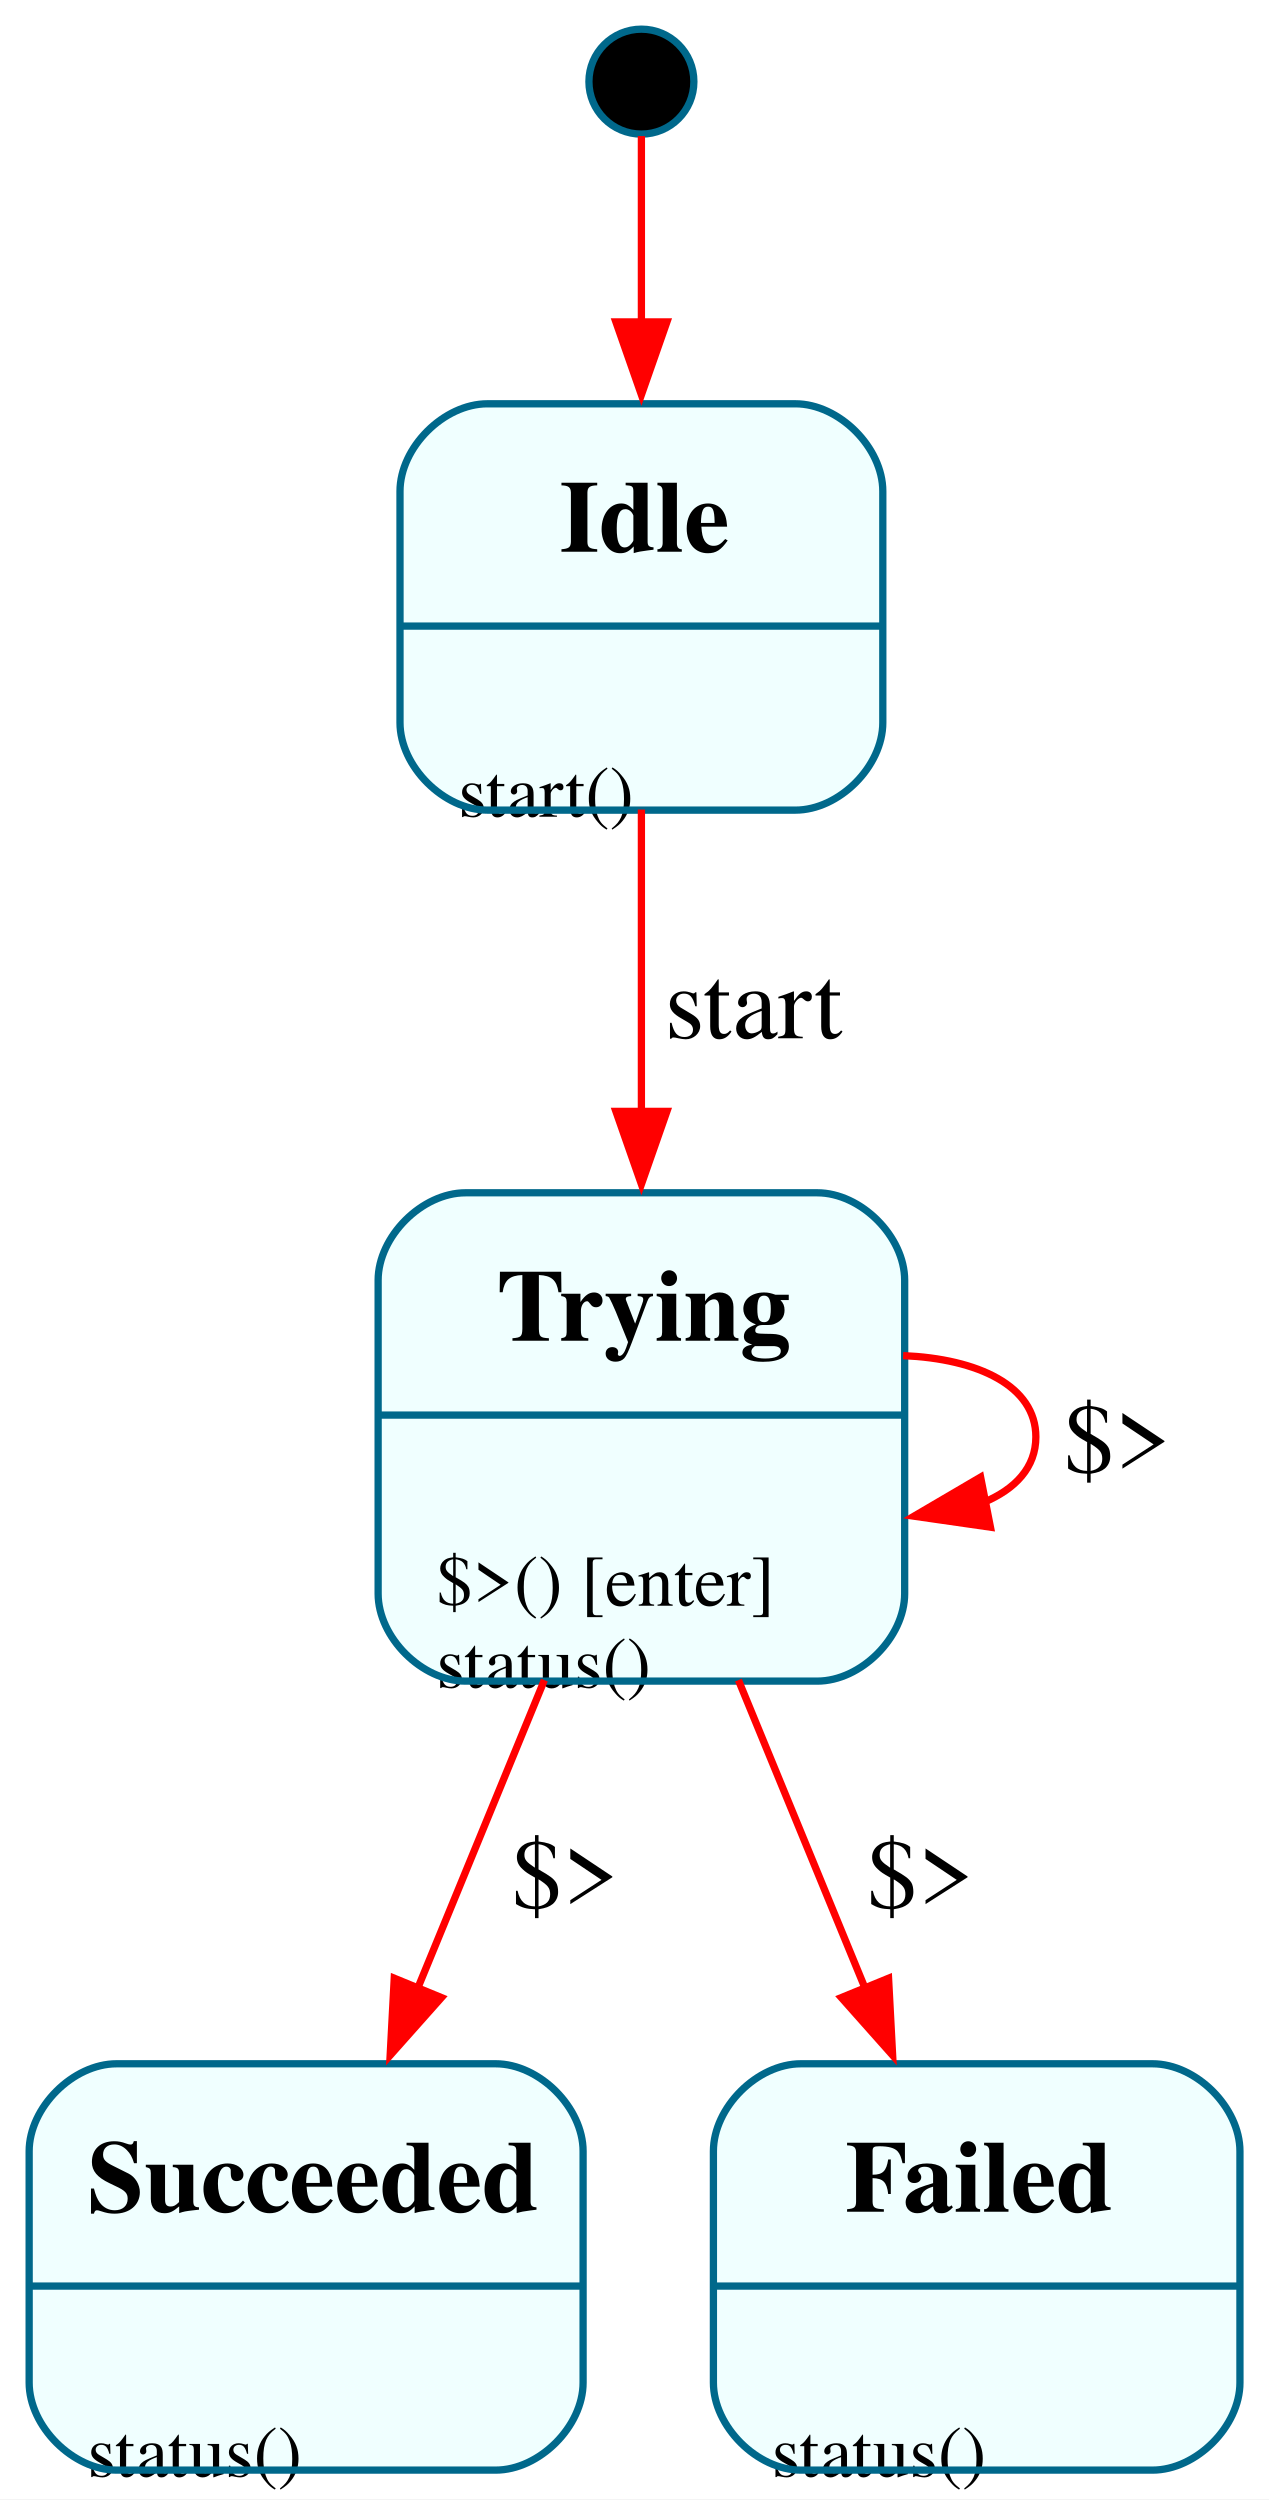
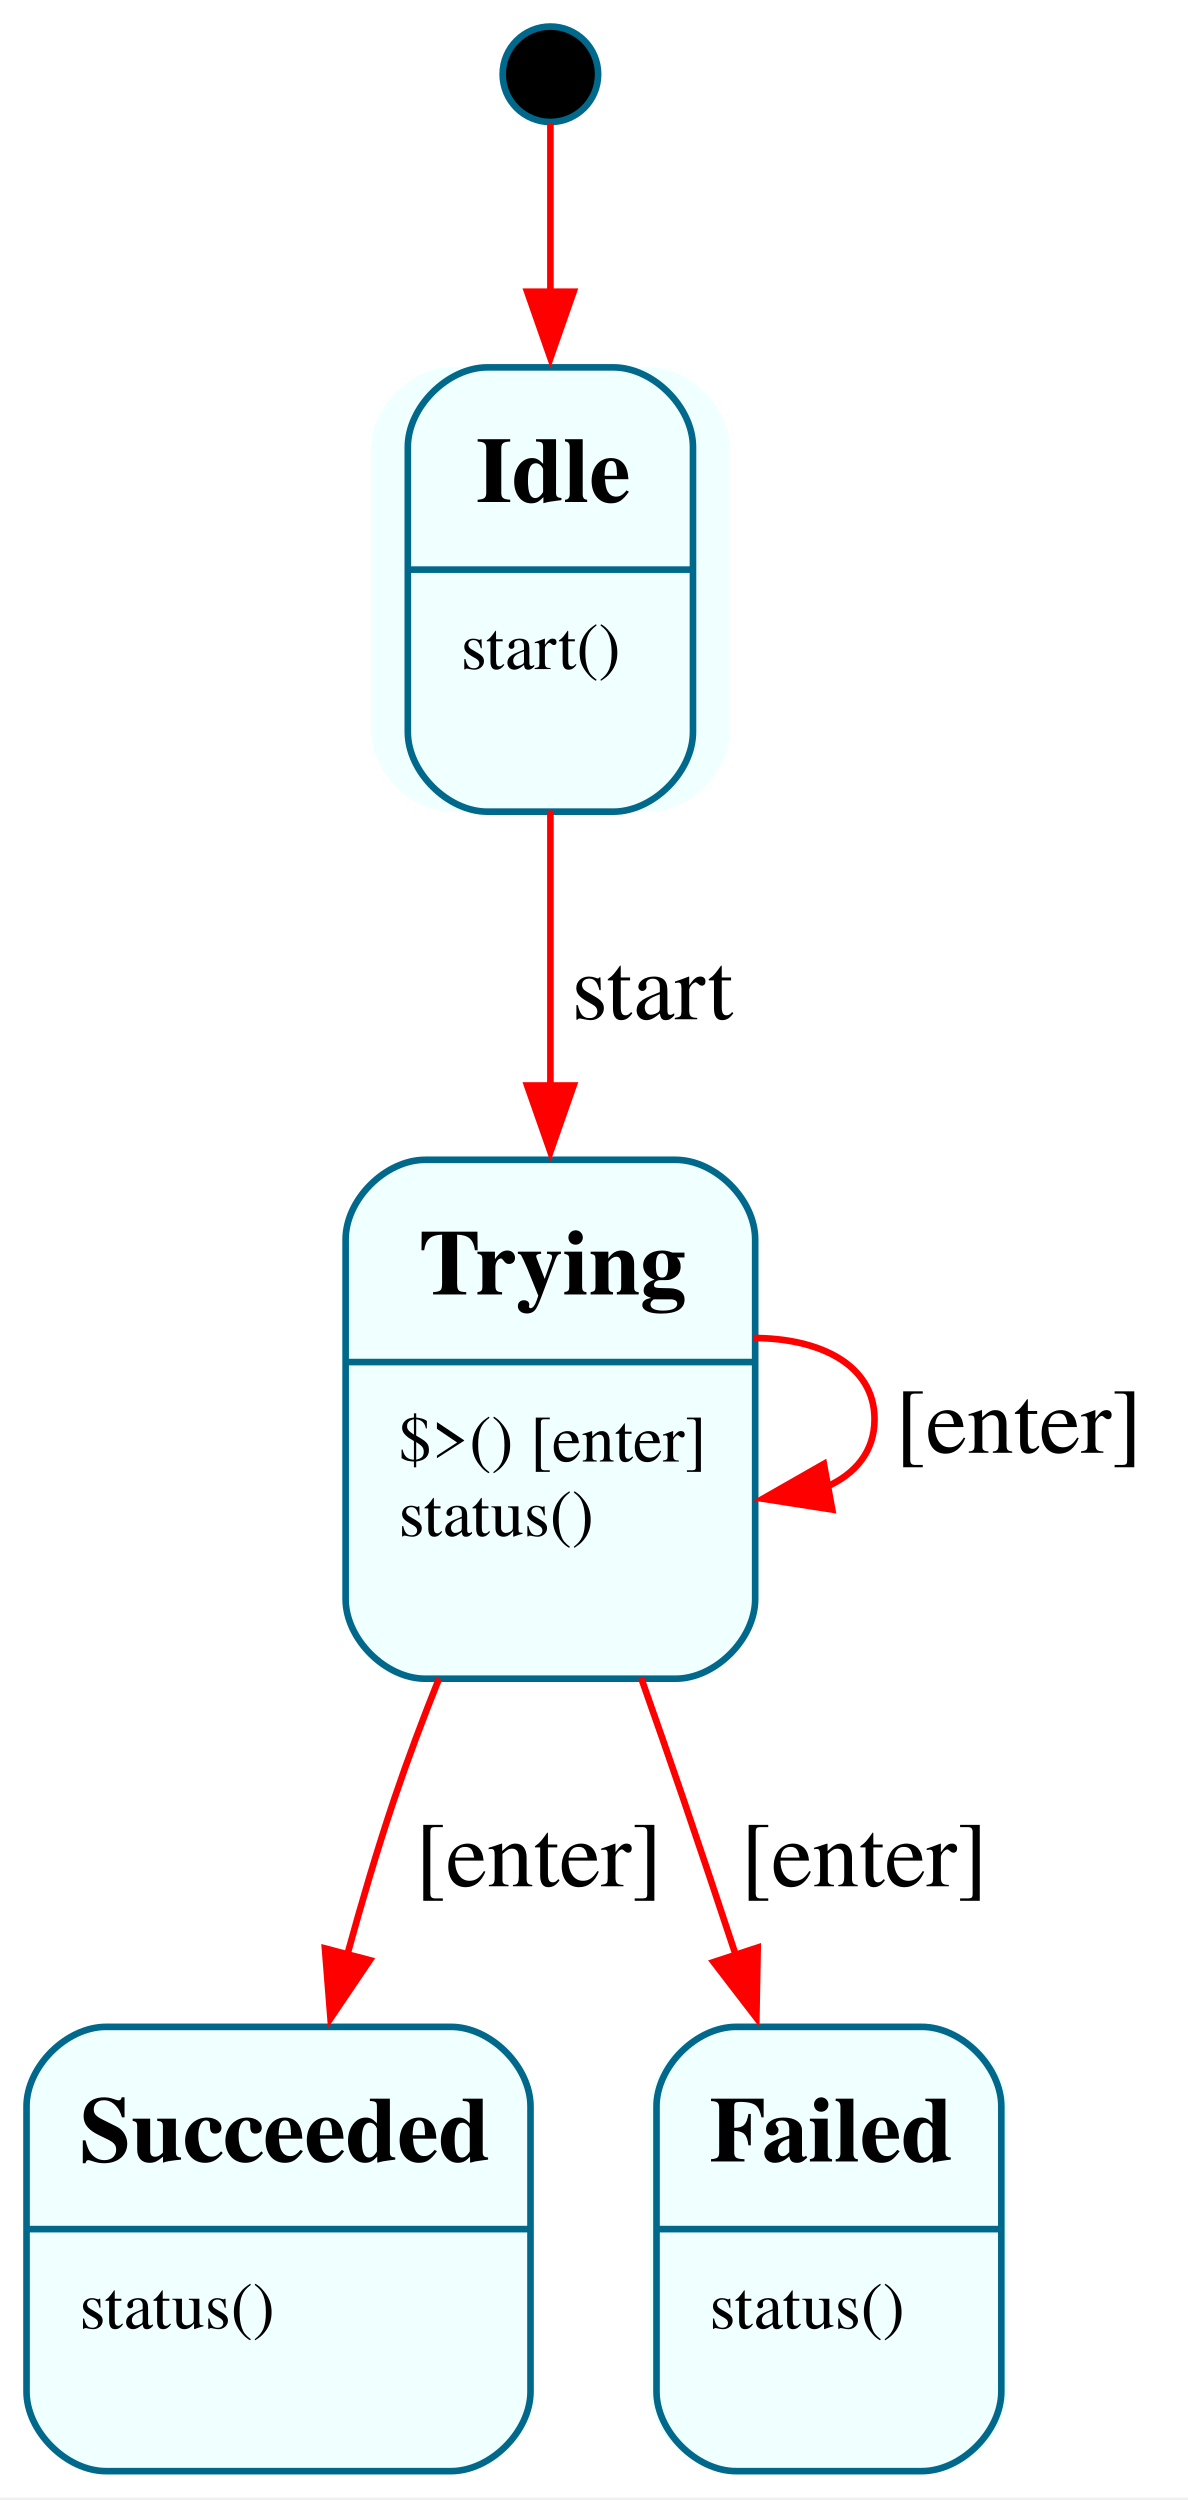
- <svg xmlns="http://www.w3.org/2000/svg" width="174pt" height="343pt" viewBox="0.00 0.00 174.00 343.00">
-   <g id="graph0" class="graph" transform="scale(1 1) rotate(0) translate(4 338.9)">
-     <polygon fill="white" stroke="none" points="-4,4 -4,-338.9 170.12,-338.9 170.12,4 -4,4" />
+ <svg xmlns="http://www.w3.org/2000/svg" width="179pt" height="377pt" viewBox="0.00 0.00 179.00 377.00">
+   <g id="graph0" class="graph" transform="scale(1 1) rotate(0) translate(4 372.65)">
+     <polygon fill="white" stroke="none" points="-4,4 -4,-372.65 175.38,-372.65 175.38,4 -4,4" />
    <g id="node1" class="node">
-       <ellipse fill="black" stroke="#00688b" cx="84" cy="-327.7" rx="7.2" ry="7.2" />
+       <ellipse fill="black" stroke="#00688b" cx="79" cy="-361.45" rx="7.2" ry="7.2" />
    </g>
    <g id="node2" class="node">
-       <path fill="azure" stroke="none" d="M105.12,-283.5C105.12,-283.5 62.88,-283.5 62.88,-283.5 56.88,-283.5 50.88,-277.5 50.88,-271.5 50.88,-271.5 50.88,-239.75 50.88,-239.75 50.88,-233.75 56.88,-227.75 62.88,-227.75 62.88,-227.75 105.12,-227.75 105.12,-227.75 111.12,-227.75 117.12,-233.75 117.12,-239.75 117.12,-239.75 117.12,-271.5 117.12,-271.5 117.12,-277.5 111.12,-283.5 105.12,-283.5" />
-       <text xml:space="preserve" text-anchor="start" x="72.75" y="-263.2" font-family="Times,serif" font-weight="bold" font-size="14.00">Idle</text>
-       <text xml:space="preserve" text-anchor="start" x="58.88" y="-226.84" font-family="Times,serif" font-size="10.00">start()            </text>
-       <polygon fill="#00688b" stroke="#00688b" points="50.88,-253 50.88,-253 117.12,-253 117.12,-253 50.88,-253" />
-       <path fill="none" stroke="#00688b" d="M62.88,-227.75C62.88,-227.75 105.12,-227.75 105.12,-227.75 111.12,-227.75 117.12,-233.75 117.12,-239.75 117.12,-239.75 117.12,-271.5 117.12,-271.5 117.12,-277.5 111.12,-283.5 105.12,-283.5 105.12,-283.5 62.88,-283.5 62.88,-283.5 56.88,-283.5 50.88,-277.5 50.88,-271.5 50.88,-271.5 50.88,-239.75 50.88,-239.75 50.88,-233.75 56.88,-227.75 62.88,-227.75" />
+       <path fill="azure" stroke="none" d="M94,-317.25C94,-317.25 64,-317.25 64,-317.25 58,-317.25 52,-311.25 52,-305.25 52,-305.25 52,-262.25 52,-262.25 52,-256.25 58,-250.25 64,-250.25 64,-250.25 94,-250.25 94,-250.25 100,-250.25 106,-256.25 106,-262.25 106,-262.25 106,-305.25 106,-305.25 106,-311.25 100,-317.25 94,-317.25" />
+       <text xml:space="preserve" text-anchor="start" x="67.75" y="-296.95" font-family="Times,serif" font-weight="bold" font-size="14.00">Idle</text>
+       <text xml:space="preserve" text-anchor="start" x="65.5" y="-271.75" font-family="Times,serif" font-size="10.00">start()</text>
+       <text xml:space="preserve" text-anchor="start" x="65.5" y="-260.5" font-family="Times,serif" font-size="10.00">            </text>
+       <polygon fill="#00688b" stroke="#00688b" points="57.5,-286.75 57.5,-286.75 100.5,-286.75 100.5,-286.75 57.5,-286.75" />
+       <path fill="none" stroke="#00688b" d="M69.5,-250.25C69.5,-250.25 88.5,-250.25 88.5,-250.25 94.5,-250.25 100.5,-256.25 100.5,-262.25 100.5,-262.25 100.5,-305.25 100.5,-305.25 100.5,-311.25 94.5,-317.25 88.5,-317.25 88.5,-317.25 69.5,-317.25 69.5,-317.25 63.5,-317.25 57.5,-311.25 57.5,-305.25 57.5,-305.25 57.5,-262.25 57.5,-262.25 57.5,-256.25 63.5,-250.25 69.5,-250.25" />
    </g>
    <g id="edge1" class="edge">
-       <path fill="none" stroke="red" d="M84,-320.23C84,-314.13 84,-304.44 84,-294.45" />
-       <polygon fill="red" stroke="red" points="87.5,-294.73 84,-284.73 80.5,-294.73 87.5,-294.73" />
+       <path fill="none" stroke="red" d="M79,-354C79,-348.02 79,-338.57 79,-328.55" />
+       <polygon fill="red" stroke="red" points="82.5,-328.66 79,-318.66 75.5,-328.66 82.5,-328.66" />
    </g>
    <g id="node3" class="node">
-       <path fill="azure" stroke="none" d="M108.12,-175.25C108.12,-175.25 59.88,-175.25 59.88,-175.25 53.88,-175.25 47.88,-169.25 47.88,-163.25 47.88,-163.25 47.88,-120.25 47.88,-120.25 47.88,-114.25 53.88,-108.25 59.88,-108.25 59.88,-108.25 108.12,-108.25 108.12,-108.25 114.12,-108.25 120.12,-114.25 120.12,-120.25 120.12,-120.25 120.12,-163.25 120.12,-163.25 120.12,-169.25 114.12,-175.25 108.12,-175.25" />
-       <text xml:space="preserve" text-anchor="start" x="64.12" y="-154.95" font-family="Times,serif" font-weight="bold" font-size="14.00">Trying</text>
-       <text xml:space="preserve" text-anchor="start" x="55.88" y="-118.59" font-family="Times,serif" font-size="10.00">$&gt;() [enter]</text>
-       <text xml:space="preserve" text-anchor="start" x="55.88" y="-107.34" font-family="Times,serif" font-size="10.00">status()            </text>
-       <polygon fill="#00688b" stroke="#00688b" points="47.88,-144.75 47.88,-144.75 120.12,-144.75 120.12,-144.75 47.88,-144.75" />
-       <path fill="none" stroke="#00688b" d="M59.88,-108.25C59.88,-108.25 108.12,-108.25 108.12,-108.25 114.12,-108.25 120.12,-114.25 120.12,-120.25 120.12,-120.25 120.12,-163.25 120.12,-163.25 120.12,-169.25 114.12,-175.25 108.12,-175.25 108.12,-175.25 59.88,-175.25 59.88,-175.25 53.88,-175.25 47.88,-169.25 47.88,-163.25 47.88,-163.25 47.88,-120.25 47.88,-120.25 47.88,-114.25 53.88,-108.25 59.88,-108.25" />
+       <path fill="azure" stroke="none" d="M97.88,-197.75C97.88,-197.75 60.12,-197.75 60.12,-197.75 54.12,-197.75 48.12,-191.75 48.12,-185.75 48.12,-185.75 48.12,-131.5 48.12,-131.5 48.12,-125.5 54.12,-119.5 60.12,-119.5 60.12,-119.5 97.88,-119.5 97.88,-119.5 103.88,-119.5 109.88,-125.5 109.88,-131.5 109.88,-131.5 109.88,-185.75 109.88,-185.75 109.88,-191.75 103.88,-197.75 97.88,-197.75" />
+       <text xml:space="preserve" text-anchor="start" x="59.12" y="-177.45" font-family="Times,serif" font-weight="bold" font-size="14.00">Trying</text>
+       <text xml:space="preserve" text-anchor="start" x="56.12" y="-152.25" font-family="Times,serif" font-size="10.00">$&gt;() [enter]</text>
+       <text xml:space="preserve" text-anchor="start" x="56.12" y="-141" font-family="Times,serif" font-size="10.00">status()</text>
+       <text xml:space="preserve" text-anchor="start" x="65.5" y="-129.75" font-family="Times,serif" font-size="10.00">            </text>
+       <polygon fill="#00688b" stroke="#00688b" points="48.12,-167.25 48.12,-167.25 109.88,-167.25 109.88,-167.25 48.12,-167.25" />
+       <path fill="none" stroke="#00688b" d="M60.12,-119.5C60.12,-119.5 97.88,-119.5 97.88,-119.5 103.88,-119.5 109.88,-125.5 109.88,-131.5 109.88,-131.5 109.88,-185.75 109.88,-185.75 109.88,-191.75 103.88,-197.75 97.88,-197.75 97.88,-197.75 60.12,-197.75 60.12,-197.75 54.12,-197.75 48.12,-191.75 48.12,-185.75 48.12,-185.75 48.12,-131.5 48.12,-131.5 48.12,-125.5 54.12,-119.5 60.12,-119.5" />
    </g>
    <g id="edge2" class="edge">
-       <path fill="none" stroke="red" d="M84,-227.83C84,-215.4 84,-200.32 84,-186.32" />
-       <polygon fill="red" stroke="red" points="87.5,-186.42 84,-176.42 80.5,-186.42 87.5,-186.42" />
-       <text xml:space="preserve" text-anchor="middle" x="99.38" y="-196.45" font-family="Times,serif" font-size="14.00"> start </text>
+       <path fill="none" stroke="red" d="M79,-250.4C79,-237.71 79,-222.86 79,-208.89" />
+       <polygon fill="red" stroke="red" points="82.5,-208.95 79,-198.95 75.5,-208.95 82.5,-208.95" />
+       <text xml:space="preserve" text-anchor="middle" x="94.38" y="-218.95" font-family="Times,serif" font-size="14.00"> start </text>
    </g>
    <g id="edge5" class="edge">
-       <path fill="none" stroke="red" d="M119.91,-152.91C130.2,-152.47 138.12,-148.75 138.12,-141.75 138.12,-137.59 135.33,-134.59 130.91,-132.75" />
-       <polygon fill="red" stroke="red" points="131.89,-129.37 121.4,-130.88 130.54,-136.24 131.89,-129.37" />
-       <text xml:space="preserve" text-anchor="middle" x="149.38" y="-136.7" font-family="Times,serif" font-size="14.00"> $&gt; </text>
+       <path fill="none" stroke="red" d="M109.55,-170.88C119.73,-170.88 127.88,-166.8 127.88,-158.62 127.88,-153.77 125,-150.36 120.54,-148.39" />
+       <polygon fill="red" stroke="red" points="121.5,-145.01 111.04,-146.64 120.24,-151.89 121.5,-145.01" />
+       <text xml:space="preserve" text-anchor="middle" x="149.62" y="-153.57" font-family="Times,serif" font-size="14.00"> [enter] </text>
    </g>
    <g id="node4" class="node">
-       <path fill="azure" stroke="none" d="M64,-55.75C64,-55.75 12,-55.75 12,-55.75 6,-55.75 0,-49.75 0,-43.75 0,-43.75 0,-12 0,-12 0,-6 6,0 12,0 12,0 64,0 64,0 70,0 76,-6 76,-12 76,-12 76,-43.75 76,-43.75 76,-49.75 70,-55.75 64,-55.75" />
-       <text xml:space="preserve" text-anchor="start" x="8" y="-35.45" font-family="Times,serif" font-weight="bold" font-size="14.00">Succeeded</text>
-       <text xml:space="preserve" text-anchor="start" x="8" y="0.91" font-family="Times,serif" font-size="10.00">status()            </text>
-       <polygon fill="#00688b" stroke="#00688b" points="0,-25.25 0,-25.25 76,-25.25 76,-25.25 0,-25.25" />
-       <path fill="none" stroke="#00688b" d="M12,0C12,0 64,0 64,0 70,0 76,-6 76,-12 76,-12 76,-43.75 76,-43.75 76,-49.75 70,-55.75 64,-55.75 64,-55.75 12,-55.75 12,-55.75 6,-55.75 0,-49.75 0,-43.75 0,-43.75 0,-12 0,-12 0,-6 6,0 12,0" />
+       <path fill="azure" stroke="none" d="M64,-67C64,-67 12,-67 12,-67 6,-67 0,-61 0,-55 0,-55 0,-12 0,-12 0,-6 6,0 12,0 12,0 64,0 64,0 70,0 76,-6 76,-12 76,-12 76,-55 76,-55 76,-61 70,-67 64,-67" />
+       <text xml:space="preserve" text-anchor="start" x="8" y="-46.7" font-family="Times,serif" font-weight="bold" font-size="14.00">Succeeded</text>
+       <text xml:space="preserve" text-anchor="start" x="8" y="-21.5" font-family="Times,serif" font-size="10.00">status()</text>
+       <text xml:space="preserve" text-anchor="start" x="9.12" y="-10.25" font-family="Times,serif" font-size="10.00">            </text>
+       <polygon fill="#00688b" stroke="#00688b" points="0,-36.5 0,-36.5 76,-36.5 76,-36.5 0,-36.5" />
+       <path fill="none" stroke="#00688b" d="M12,0C12,0 64,0 64,0 70,0 76,-6 76,-12 76,-12 76,-55 76,-55 76,-61 70,-67 64,-67 64,-67 12,-67 12,-67 6,-67 0,-61 0,-55 0,-55 0,-12 0,-12 0,-6 6,0 12,0" />
    </g>
    <g id="edge3" class="edge">
-       <path fill="none" stroke="red" d="M70.69,-108.39C65.25,-95.15 58.92,-79.76 53.29,-66.06" />
-       <polygon fill="red" stroke="red" points="56.57,-64.83 49.53,-56.91 50.09,-67.49 56.57,-64.83" />
-       <text xml:space="preserve" text-anchor="middle" x="73.63" y="-76.95" font-family="Times,serif" font-size="14.00"> $&gt; </text>
+       <path fill="none" stroke="red" d="M62.22,-119.56C59.82,-113.57 57.5,-107.4 55.5,-101.5 52.94,-93.91 50.52,-85.74 48.35,-77.8" />
+       <polygon fill="red" stroke="red" points="51.77,-77.05 45.84,-68.27 45,-78.83 51.77,-77.05" />
+       <text xml:space="preserve" text-anchor="middle" x="77.25" y="-88.2" font-family="Times,serif" font-size="14.00"> [enter] </text>
    </g>
    <g id="node5" class="node">
-       <path fill="azure" stroke="none" d="M154.12,-55.75C154.12,-55.75 105.88,-55.75 105.88,-55.75 99.88,-55.75 93.88,-49.75 93.88,-43.75 93.88,-43.75 93.88,-12 93.88,-12 93.88,-6 99.88,0 105.88,0 105.88,0 154.12,0 154.12,0 160.12,0 166.12,-6 166.12,-12 166.12,-12 166.12,-43.75 166.12,-43.75 166.12,-49.75 160.12,-55.75 154.12,-55.75" />
-       <text xml:space="preserve" text-anchor="start" x="112" y="-35.45" font-family="Times,serif" font-weight="bold" font-size="14.00">Failed</text>
-       <text xml:space="preserve" text-anchor="start" x="101.88" y="0.91" font-family="Times,serif" font-size="10.00">status()            </text>
-       <polygon fill="#00688b" stroke="#00688b" points="93.88,-25.25 93.88,-25.25 166.12,-25.25 166.12,-25.25 93.88,-25.25" />
-       <path fill="none" stroke="#00688b" d="M105.88,0C105.88,0 154.12,0 154.12,0 160.12,0 166.12,-6 166.12,-12 166.12,-12 166.12,-43.75 166.12,-43.75 166.12,-49.75 160.12,-55.75 154.12,-55.75 154.12,-55.75 105.88,-55.75 105.88,-55.75 99.88,-55.75 93.88,-49.75 93.88,-43.75 93.88,-43.75 93.88,-12 93.88,-12 93.88,-6 99.88,0 105.88,0" />
+       <path fill="azure" stroke="none" d="M136,-67C136,-67 106,-67 106,-67 100,-67 94,-61 94,-55 94,-55 94,-12 94,-12 94,-6 100,0 106,0 106,0 136,0 136,0 142,0 148,-6 148,-12 148,-12 148,-55 148,-55 148,-61 142,-67 136,-67" />
+       <text xml:space="preserve" text-anchor="start" x="103" y="-46.7" font-family="Times,serif" font-weight="bold" font-size="14.00">Failed</text>
+       <text xml:space="preserve" text-anchor="start" x="103" y="-21.5" font-family="Times,serif" font-size="10.00">status()</text>
+       <text xml:space="preserve" text-anchor="start" x="104.12" y="-10.25" font-family="Times,serif" font-size="10.00">            </text>
+       <polygon fill="#00688b" stroke="#00688b" points="95,-36.5 95,-36.5 147,-36.5 147,-36.5 95,-36.5" />
+       <path fill="none" stroke="#00688b" d="M107,0C107,0 135,0 135,0 141,0 147,-6 147,-12 147,-12 147,-55 147,-55 147,-61 141,-67 135,-67 135,-67 107,-67 107,-67 101,-67 95,-61 95,-55 95,-55 95,-12 95,-12 95,-6 101,0 107,0" />
    </g>
    <g id="edge4" class="edge">
-       <path fill="none" stroke="red" d="M97.31,-108.39C102.75,-95.15 109.08,-79.76 114.71,-66.06" />
-       <polygon fill="red" stroke="red" points="117.91,-67.49 118.47,-56.91 111.43,-64.83 117.91,-67.49" />
-       <text xml:space="preserve" text-anchor="middle" x="122.37" y="-76.95" font-family="Times,serif" font-size="14.00"> $&gt; </text>
+       <path fill="none" stroke="red" d="M92.68,-119.63C94.82,-113.57 96.99,-107.37 99,-101.5 101.61,-93.86 104.34,-85.72 106.95,-77.83" />
+       <polygon fill="red" stroke="red" points="110.26,-78.96 110.06,-68.37 103.61,-76.77 110.26,-78.96" />
+       <text xml:space="preserve" text-anchor="middle" x="126.32" y="-88.2" font-family="Times,serif" font-size="14.00"> [enter] </text>
    </g>
  </g>
</svg>
